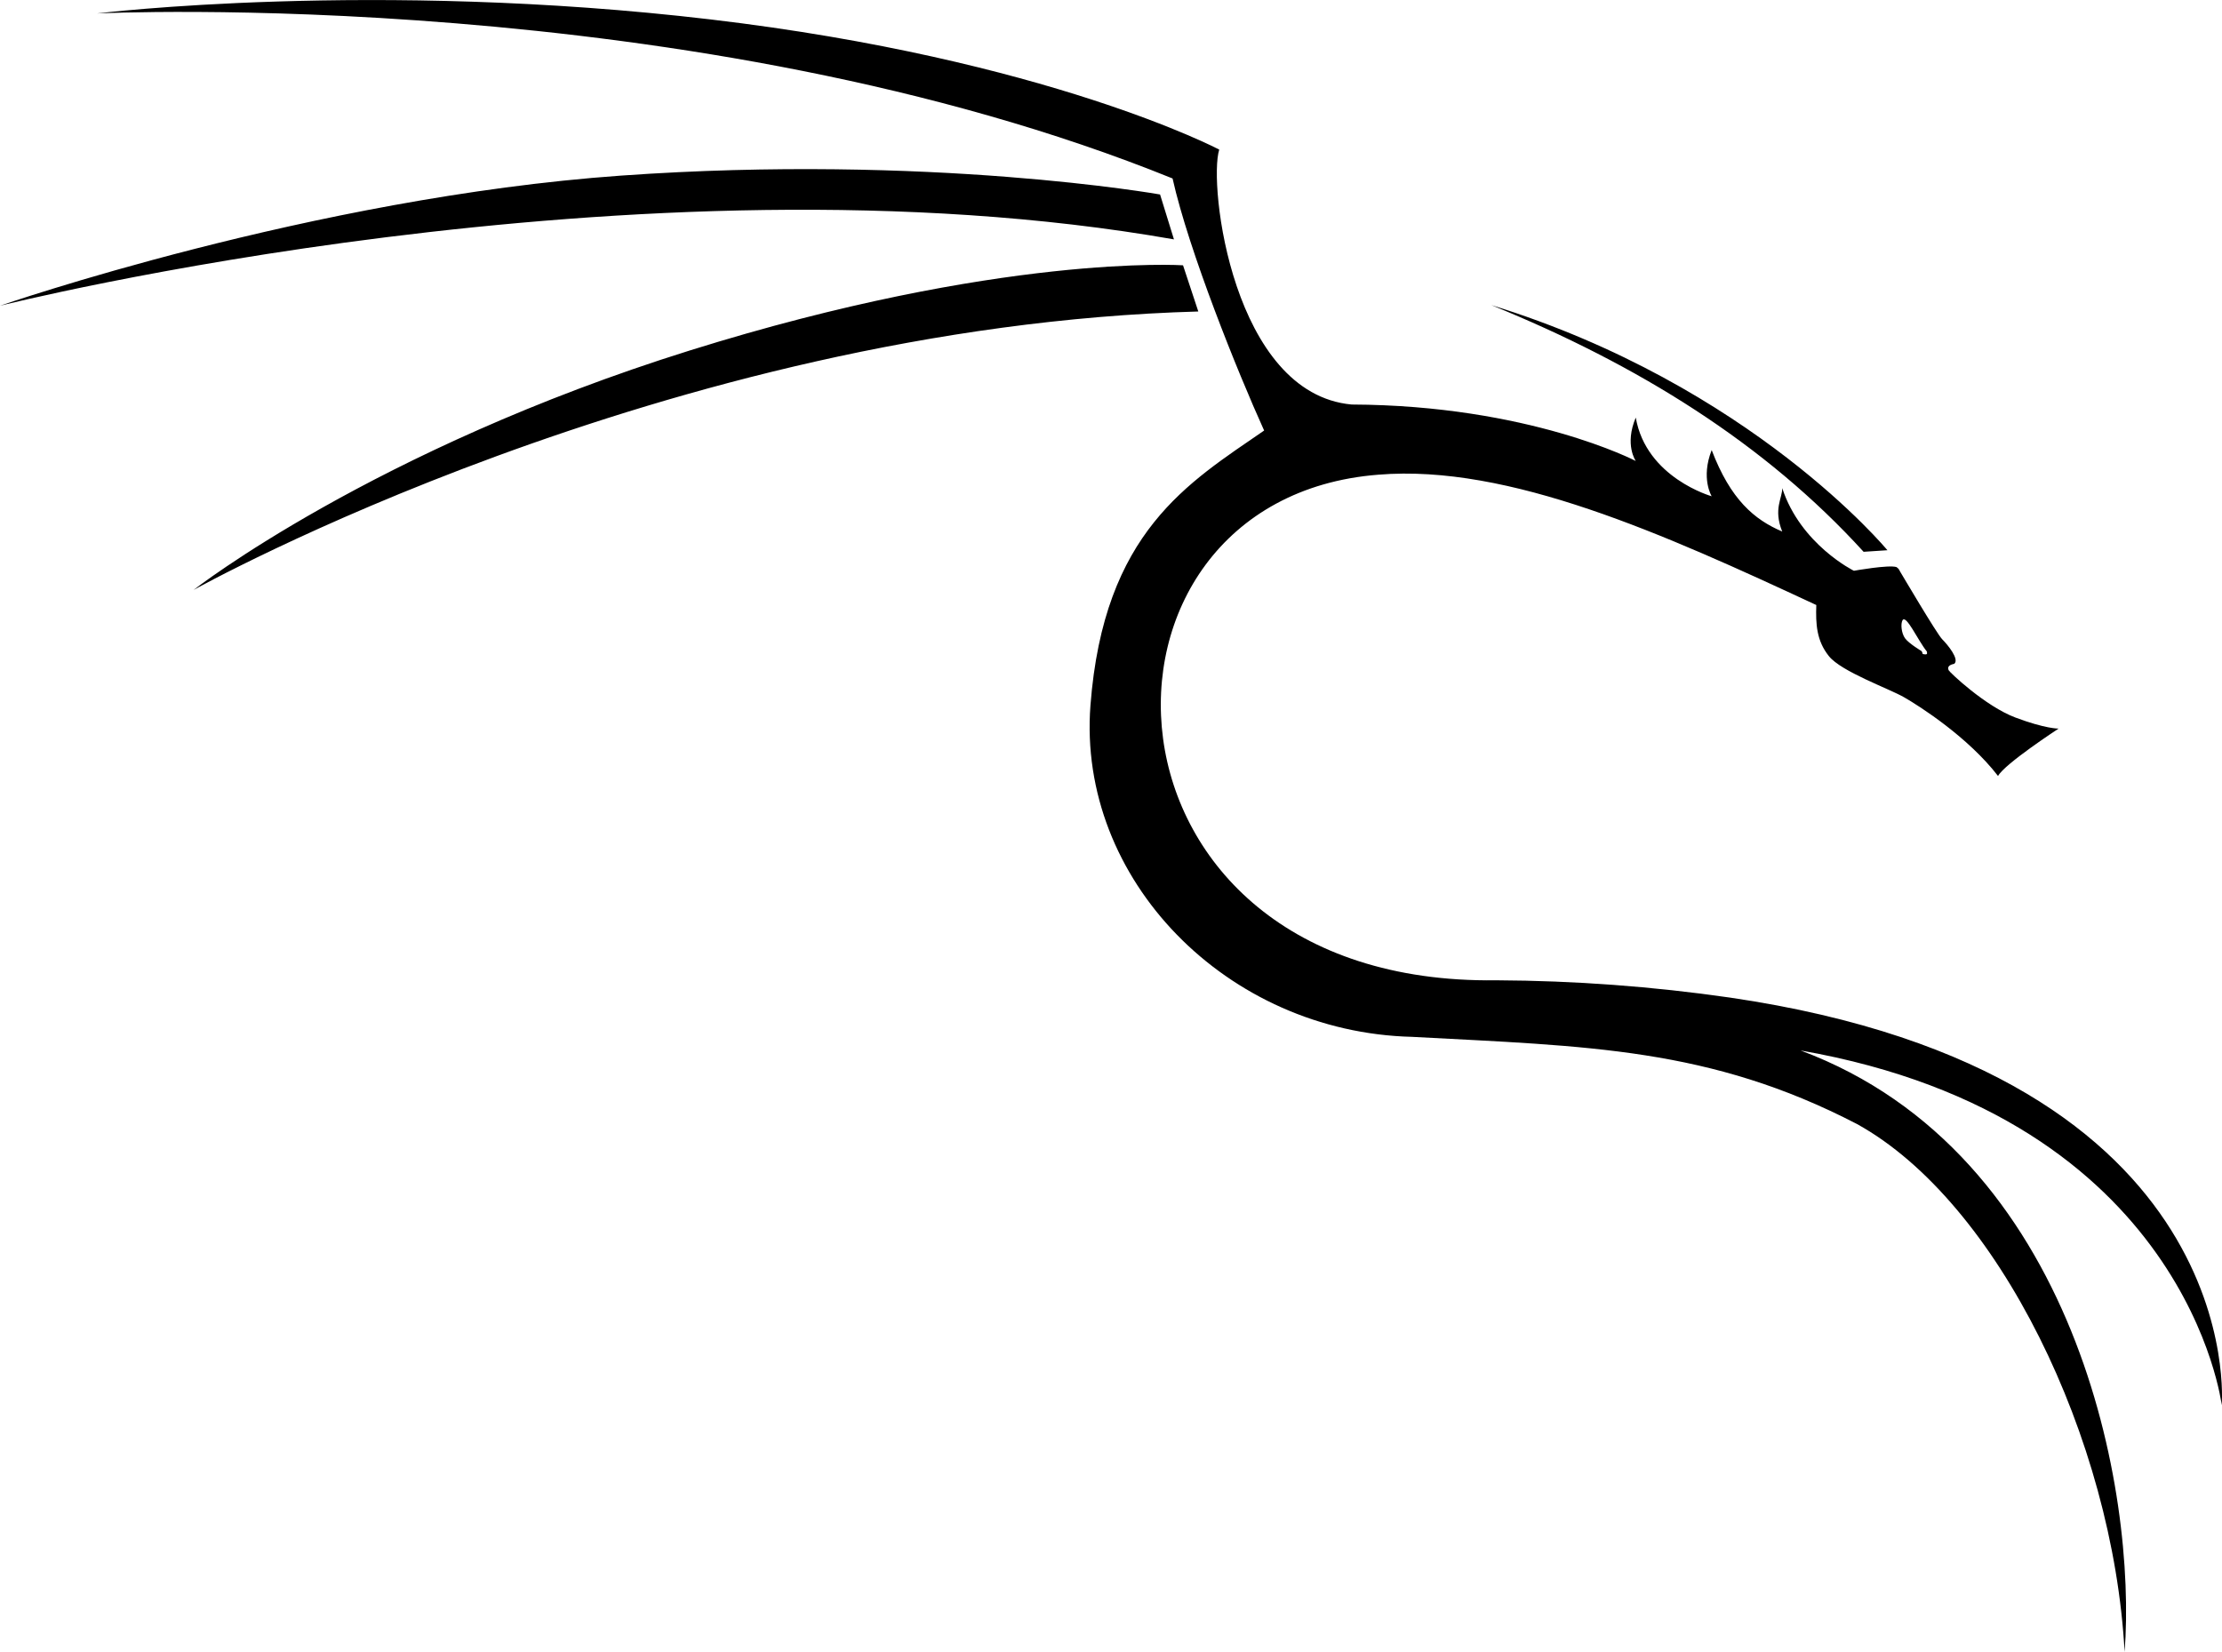
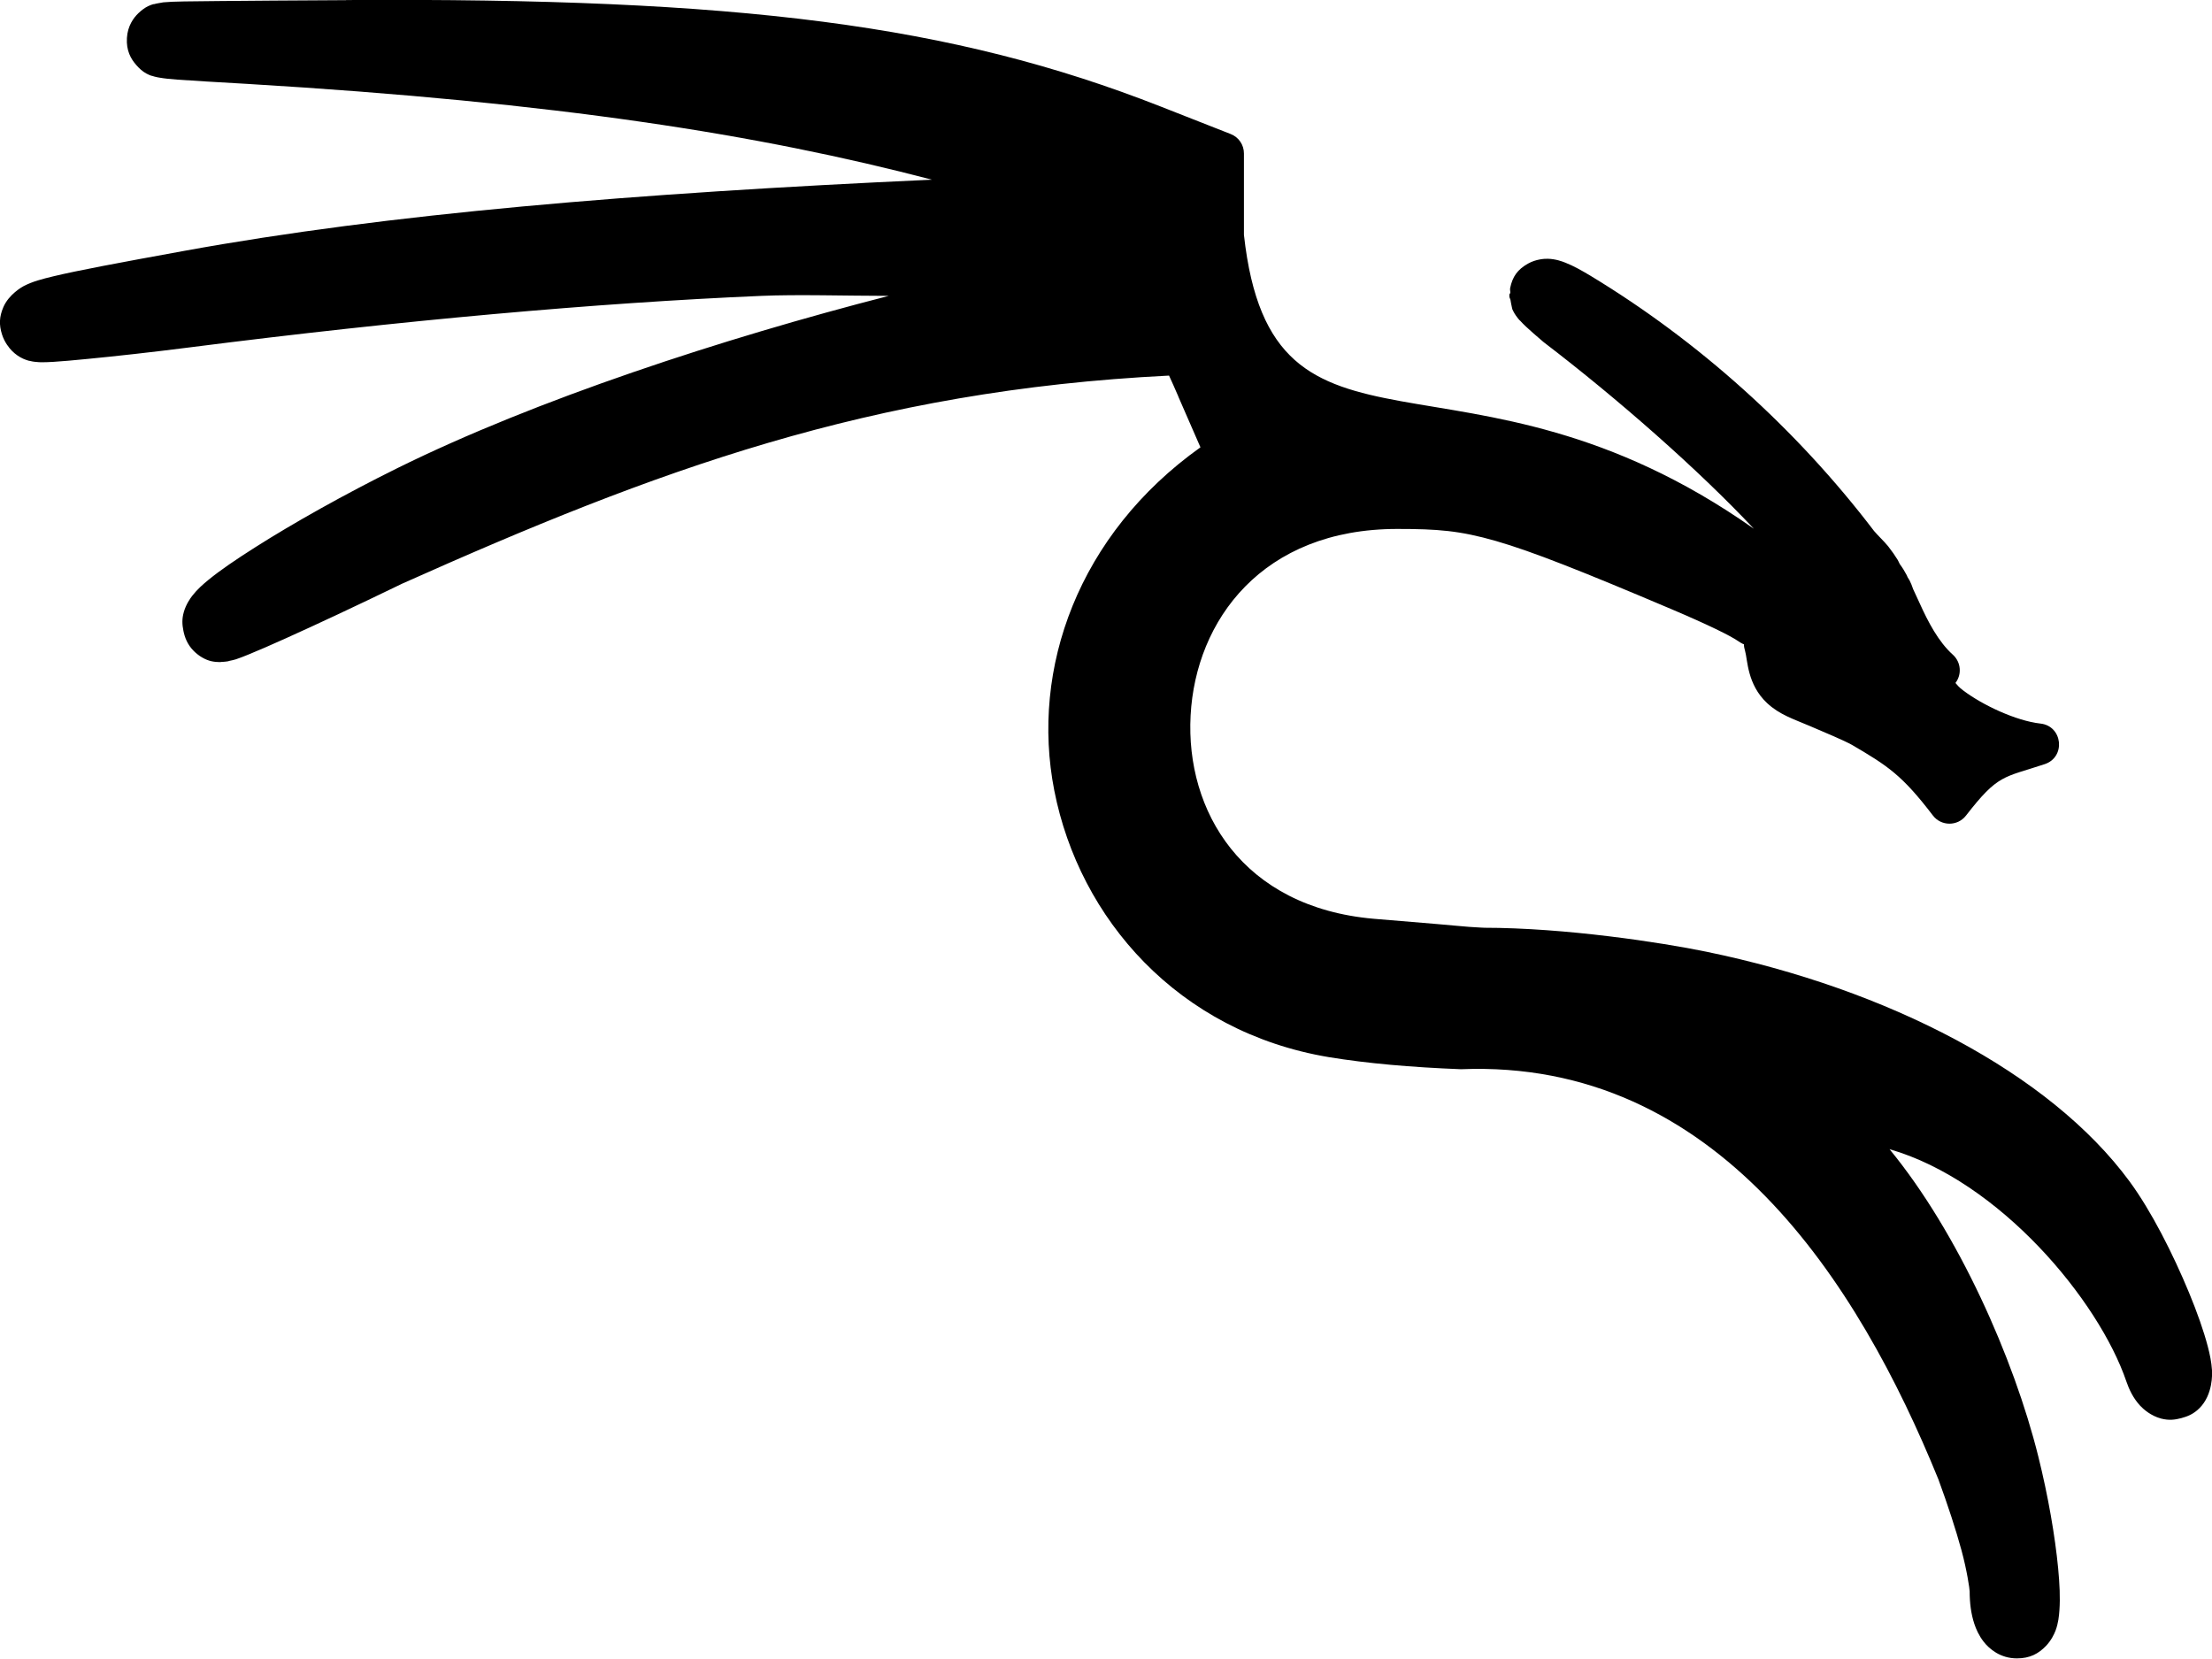
- <svg xmlns="http://www.w3.org/2000/svg" role="img" version="1.1" viewBox="0 0 24 17.846">
-   <path d="m12.778 2.866s-1.97-0.13-5.327 0.92c-3.42 1.07-5.36 2.587-5.36 2.587s5.098-2.847 10.852-3.008zm7.351 3.095 0.257-0.017s-1.468-1.78-4.278-2.648c1.58 0.642 2.954 1.493 4.021 2.665zm0.42 0.74c0.039-0.068 0.166 0.217 0.263 0.337 4e-3 0.024 0.01 0.039-0.045 0.027-5e-3 -0.025-0.013-0.032-0.013-0.032s-0.135-0.08-0.177-0.137c-0.041-0.057-0.049-0.157-0.028-0.195zm3.448 8.479s0.312-3.578-5.31-4.403a18.277 18.277 0 0 0-2.524-0.187c-4.506 0.06-4.67-5.197-1.275-5.462 1.407-0.116 3.087 0.643 4.73 1.408-7e-3 0.204 2e-3 0.385 0.136 0.552 0.134 0.168 0.648 0.35 0.813 0.445 0.164 0.094 0.691 0.43 1.014 0.85 0.07-0.131 0.654-0.512 0.654-0.512s-0.14 3e-3 -0.465-0.119c-0.326-0.122-0.713-0.49-0.722-0.511-0.01-0.022-0.015-0.055 0.06-0.07 0.059-0.049-0.072-0.207-0.13-0.265s-0.445-0.716-0.454-0.73c-9e-3 -0.016-0.012-0.031-0.04-0.05-0.085-0.027-0.46 0.04-0.46 0.04s-0.575-0.283-0.774-0.893c3e-3 0.107-0.099 0.224 0 0.469-0.3-0.127-0.558-0.344-0.762-0.88-0.12 0.305 0 0.499 0 0.499s-0.707-0.198-0.82-0.85c-0.124 0.293 0 0.469 0 0.469s-1.153-0.602-3.069-0.61c-1.283-0.118-1.55-2.374-1.43-2.754 0 0-1.85-0.975-5.493-1.406-3.642-0.43-6.628-0.065-6.628-0.065s6.45-0.31 11.617 1.783c0.176 0.785 0.704 2.094 0.989 2.723-0.815 0.563-1.733 1.092-1.876 2.97s1.472 3.53 3.474 3.58c1.9 0.102 3.214 0.116 4.806 0.942 1.52 0.84 2.766 3.4 2.89 5.703 0.132-1.709-0.509-5.383-3.5-6.498 4.181 0.732 4.549 3.832 4.549 3.832zm-11.317-12.594-0.15-0.485s-2.484-0.441-5.822-0.204-6.708 1.406-6.708 1.406 6.896-1.735 12.68-0.717z" />
+ <svg xmlns="http://www.w3.org/2000/svg" version="1.1" viewBox="0 0 42.681 32">
+   <path d="m6.675 0.003c-1.075 0.007-1.877 0.01-2.448 0.017-0.569 0.006-0.875 0.006-1.075 0.025-0.021 0.002-0.057 0.009-0.097 0.017-0.012 0.002-0.056 0.009-0.097 0.022 0.052-0.017-0.021-0.002-0.092 0.031-0.071 0.033-0.135 0.082-0.195 0.139-0.096 0.092-0.208 0.246-0.222 0.478-0.015 0.242 0.074 0.401 0.178 0.52 0.058 0.067 0.123 0.127 0.197 0.167 0.074 0.04 0.154 0.062 0.094 0.039 0.073 0.028 0.165 0.041 0.153 0.039 0.107 0.019 0.207 0.028 0.347 0.039 0.289 0.022 0.747 0.047 1.359 0.083 5.992 0.359 9.874 0.977 13.205 1.848-5.765 0.262-10.5 0.659-14.435 1.375-1.285 0.234-2.048 0.377-2.515 0.489-0.226 0.055-0.398 0.098-0.575 0.189-0.032 0.017-0.287 0.161-0.392 0.406-0.079 0.184-0.087 0.339-0.025 0.531 0.048 0.149 0.139 0.261 0.192 0.314 0.065 0.065 0.139 0.116 0.214 0.15 0.075 0.034 0.147 0.049 0.111 0.039 0.052 0.014 0.104 0.02 0.119 0.022 0.002 1.3e-5 0.004 1.3e-5 0.005 0 0.05 0.006 0.094 0.008 0.125 0.008 0.071 6.347e-4 0.142-0.004 0.225-0.008 0.168-0.01 0.388-0.03 0.653-0.056 0.531-0.051 1.241-0.129 2.015-0.228 4.03-0.514 7.812-0.854 10.993-0.989 0.702-0.03 1.601-0.001 2.457 0-3.197 0.821-6.816 2.005-9.486 3.326-1.015 0.502-2.005 1.059-2.74 1.526-0.367 0.233-0.669 0.438-0.898 0.625-0.11 0.09-0.217 0.184-0.314 0.308-0.036 0.046-0.122 0.166-0.164 0.314-0.038 0.133-0.033 0.24-0.008 0.364 0.025 0.124 0.075 0.264 0.2 0.389 0.1 0.1 0.221 0.17 0.339 0.197 0.118 0.027 0.242 0.014 0.183 0.014 0.068-3.75e-4 0.138-0.012 0.15-0.014v-0.003c0.058-0.012 0.108-0.023 0.139-0.033 0.074-0.024 0.151-0.055 0.242-0.092 0.183-0.074 0.424-0.179 0.717-0.311 0.583-0.262 1.372-0.631 2.226-1.045l0.011-0.006c4.903-2.191 9.041-3.734 14.811-4.021 0.058 0.129 0.111 0.242 0.178 0.4v0.003l0.428 0.981c-2.356 1.679-3.283 4.267-2.82 6.624 0.485 2.471 2.387 4.656 5.299 5.143 0.746 0.122 1.587 0.195 2.546 0.233 4.945-0.202 7.67 4.119 9.214 7.914 0.181 0.494 0.338 0.974 0.445 1.367 0.106 0.389 0.158 0.75 0.158 0.795 5.04e-4 0.218 0.025 0.431 0.092 0.631 0.031 0.093 0.085 0.22 0.178 0.339 0.108 0.139 0.322 0.322 0.642 0.322 0.251 0 0.417-0.092 0.559-0.239 0.103-0.107 0.161-0.231 0.186-0.297 0.055-0.147 0.067-0.285 0.075-0.395 0.017-0.238 0.004-0.506-0.025-0.811-0.059-0.614-0.191-1.385-0.383-2.156-0.471-1.892-1.545-4.316-2.87-5.927 2.119 0.61 4.036 2.913 4.571 4.485 0.05 0.146 0.129 0.319 0.267 0.467 0.058 0.062 0.204 0.193 0.4 0.245 0.152 0.04 0.272 0.024 0.392-0.008 0.119-0.032 0.238-0.079 0.35-0.192 0.261-0.261 0.246-0.66 0.242-0.731-0.01-0.157-0.041-0.306-0.081-0.459-0.081-0.308-0.206-0.661-0.361-1.036-0.311-0.751-0.726-1.574-1.15-2.151-1.54-2.092-4.664-3.711-8.172-4.432-0.85-0.175-2.708-0.461-4.293-0.461 0.048 0-0.115-0.004-0.278-0.017-0.163-0.012-0.375-0.034-0.603-0.053-0.456-0.037-0.966-0.079-1.236-0.103-2.542-0.222-3.632-2.082-3.534-3.921 0.097-1.839 1.383-3.601 3.987-3.601 0.782 0 1.205 0.032 1.906 0.233 0.698 0.201 1.676 0.59 3.371 1.309 0.735 0.312 1.149 0.518 1.298 0.62 0.186 0.128 0.075-0.018 0.136 0.189 0.051 0.172 0.038 0.647 0.425 1.009 0.242 0.226 0.513 0.309 0.831 0.445 0.314 0.134 0.641 0.271 0.806 0.361 0.695 0.407 0.968 0.585 1.562 1.362 0.16 0.211 0.477 0.212 0.639 0.003 0.624-0.805 0.721-0.727 1.517-0.992 0.414-0.135 0.35-0.739-0.083-0.784-0.464-0.052-1.111-0.354-1.484-0.636-0.097-0.074-0.103-0.091-0.153-0.147 0.128-0.167 0.106-0.404-0.05-0.545-0.278-0.249-0.478-0.632-0.645-1.003-0.04-0.088-0.079-0.168-0.117-0.253-7.07e-4 -0.002-2e-3 -0.003-0.003-0.006-0.022-0.068-0.048-0.127-0.072-0.175-0.01-0.019-0.026-0.039-0.036-0.058-0.006-0.012-0.01-0.027-0.017-0.039-0.037-0.071-0.081-0.143-0.131-0.211-5.49e-4 -0.001-0.002-0.002-0.003-0.003l-0.003-0.006c-0.013-0.026-0.024-0.053-0.039-0.078-0.048-0.079-0.109-0.165-0.183-0.261-0.085-0.103-0.185-0.193-0.272-0.295-1.5-1.97-3.393-3.667-5.471-4.924-0.174-0.104-0.326-0.19-0.486-0.253-0.06-0.024-0.186-0.071-0.336-0.075-0.071-0.002-0.232 0.009-0.381 0.092-0.205 0.114-0.302 0.253-0.347 0.472-0.007 0.032 0.004 0.061 0.003 0.094-0.002 0.01-0.015 0.018-0.017 0.028-0.008 0.061 0.009 0.072 0.019 0.103 0.017 0.11 0.042 0.199 0.036 0.186l0.003 0.003c0.024 0.054 0.057 0.106 0.067 0.119 0.03 0.044 0.062 0.08 0.075 0.094h0.003c0.039 0.042 0.075 0.081 0.117 0.119 0.085 0.079 0.193 0.174 0.325 0.286l0.008 0.006 0.006 0.006c1.445 1.104 2.994 2.469 4.057 3.601-5.594-3.94-9.295-0.733-9.839-5.671v-1.57c1.67e-4 -0.166-0.101-0.315-0.256-0.375l-1.359-0.534c-4.008-1.573-8.118-2.098-15.704-2.051z" stroke-width="1.334" />
</svg>
